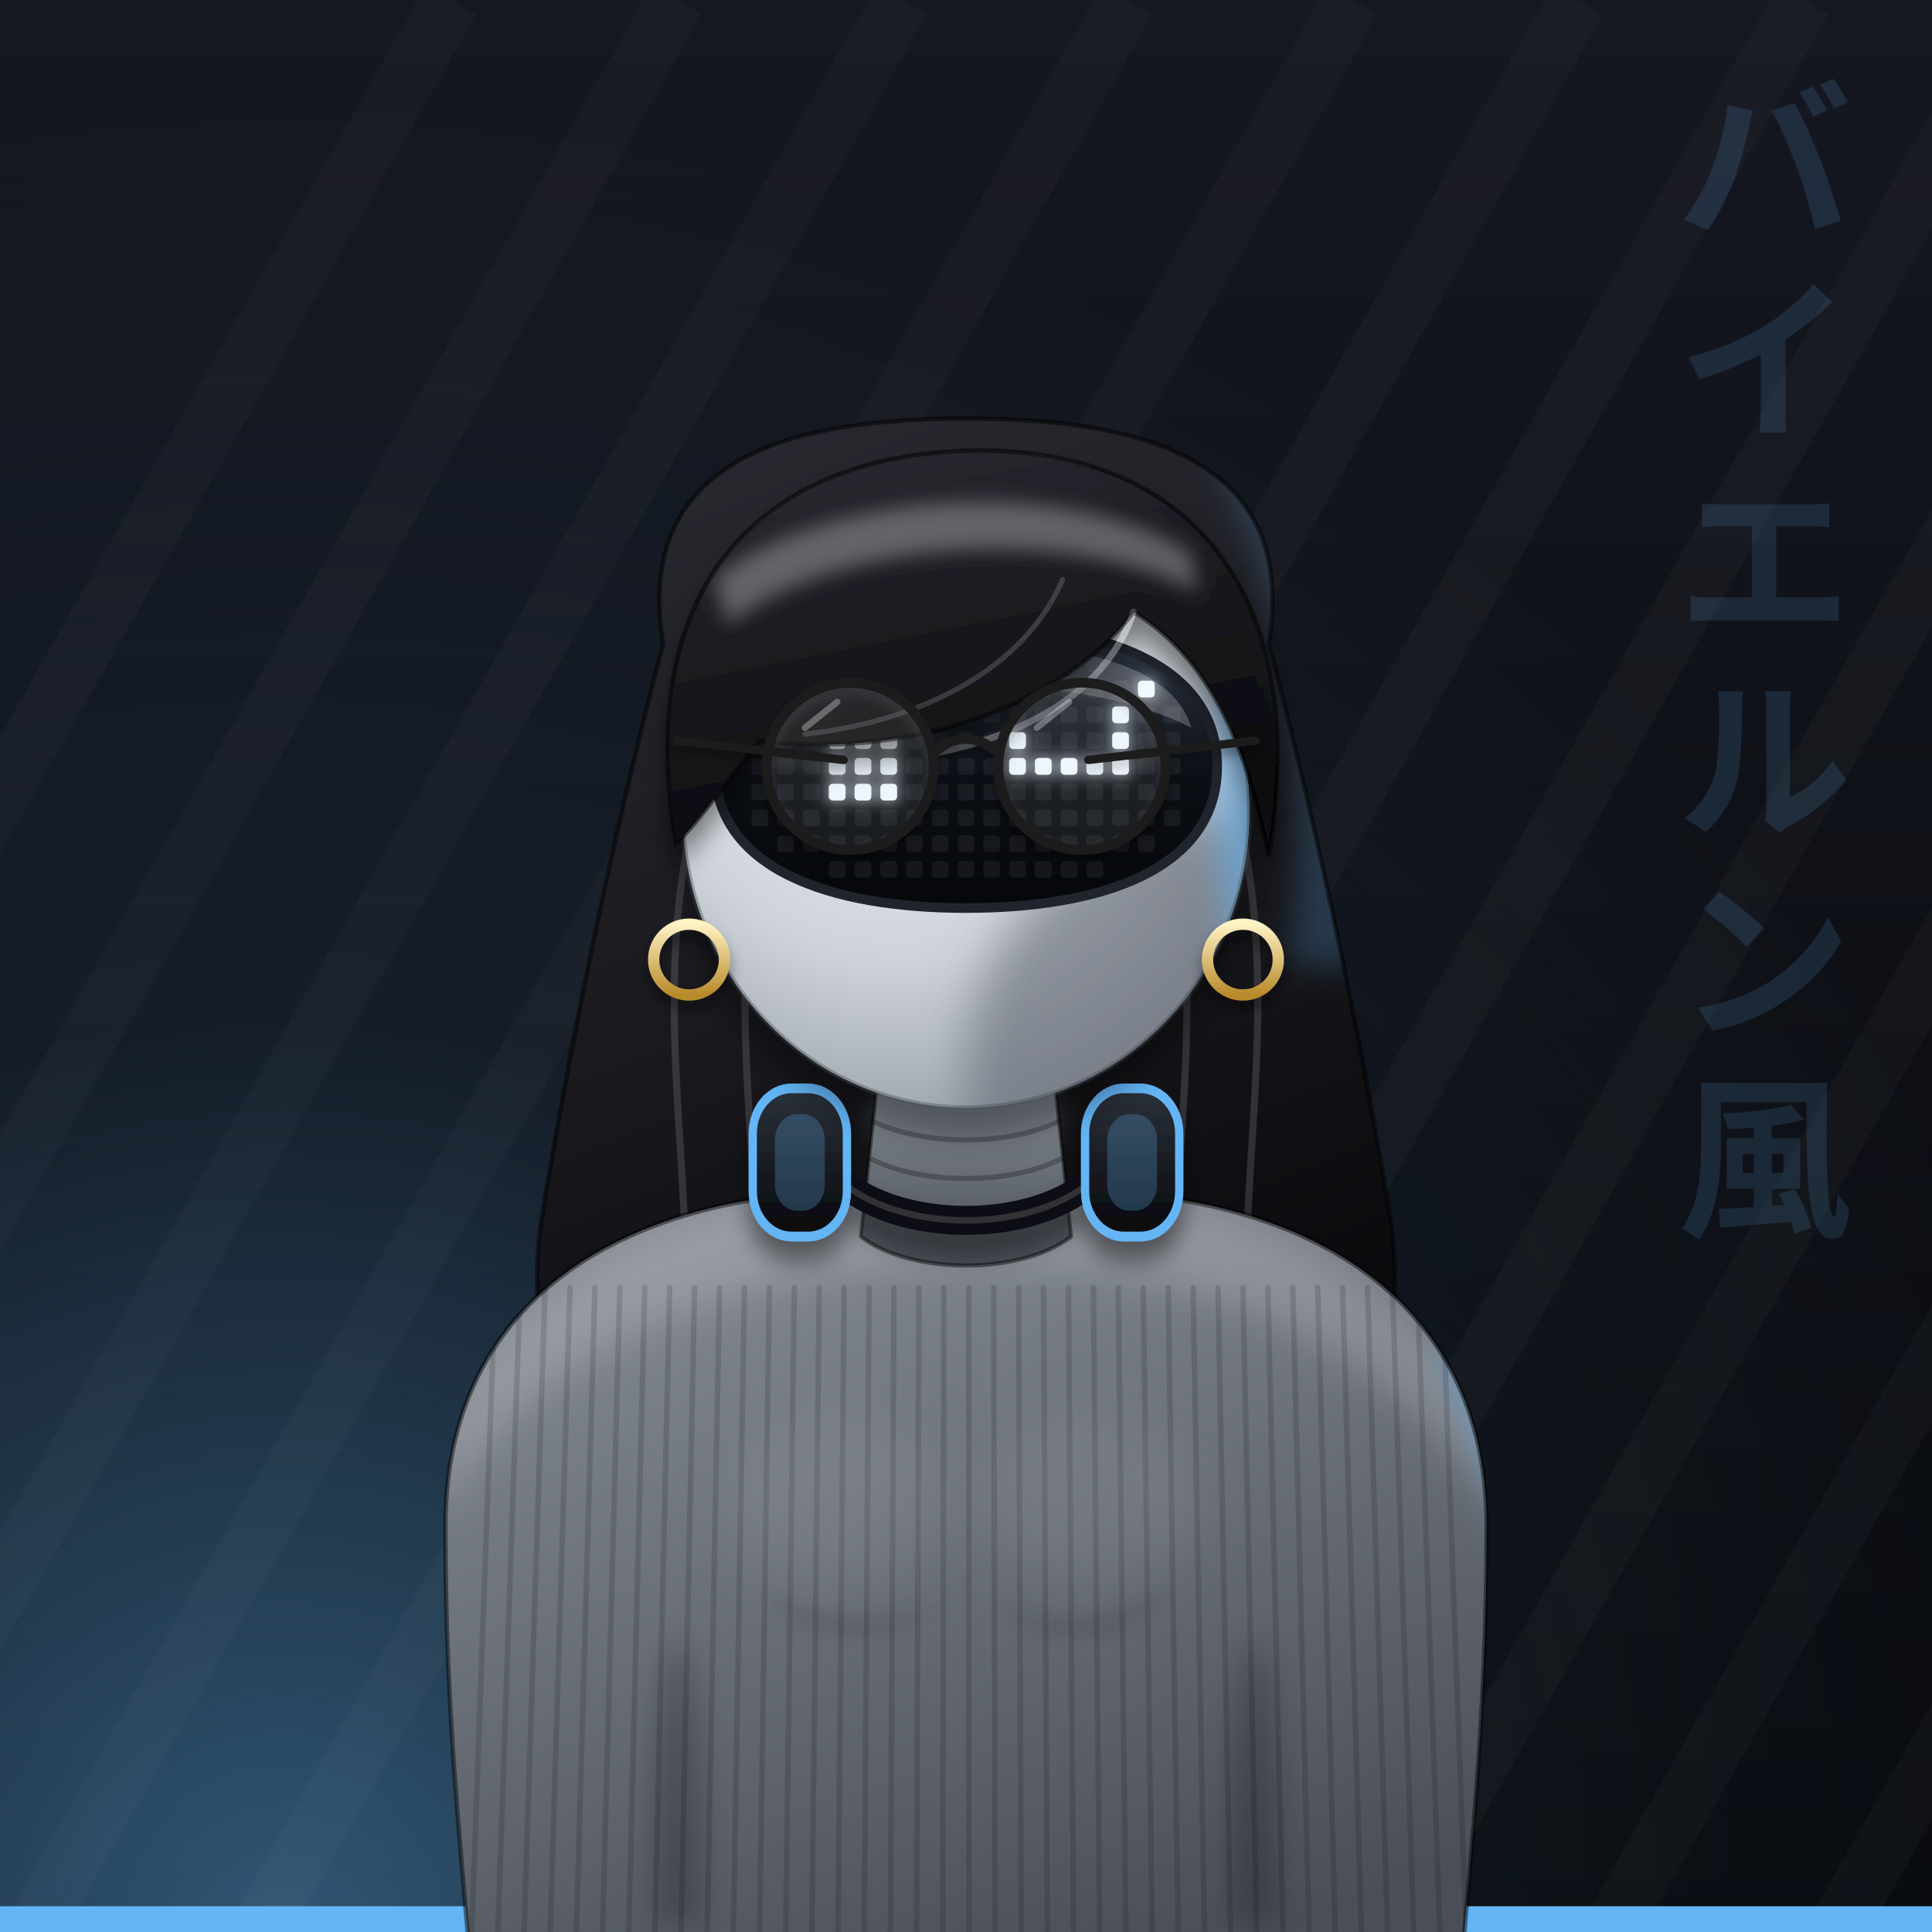
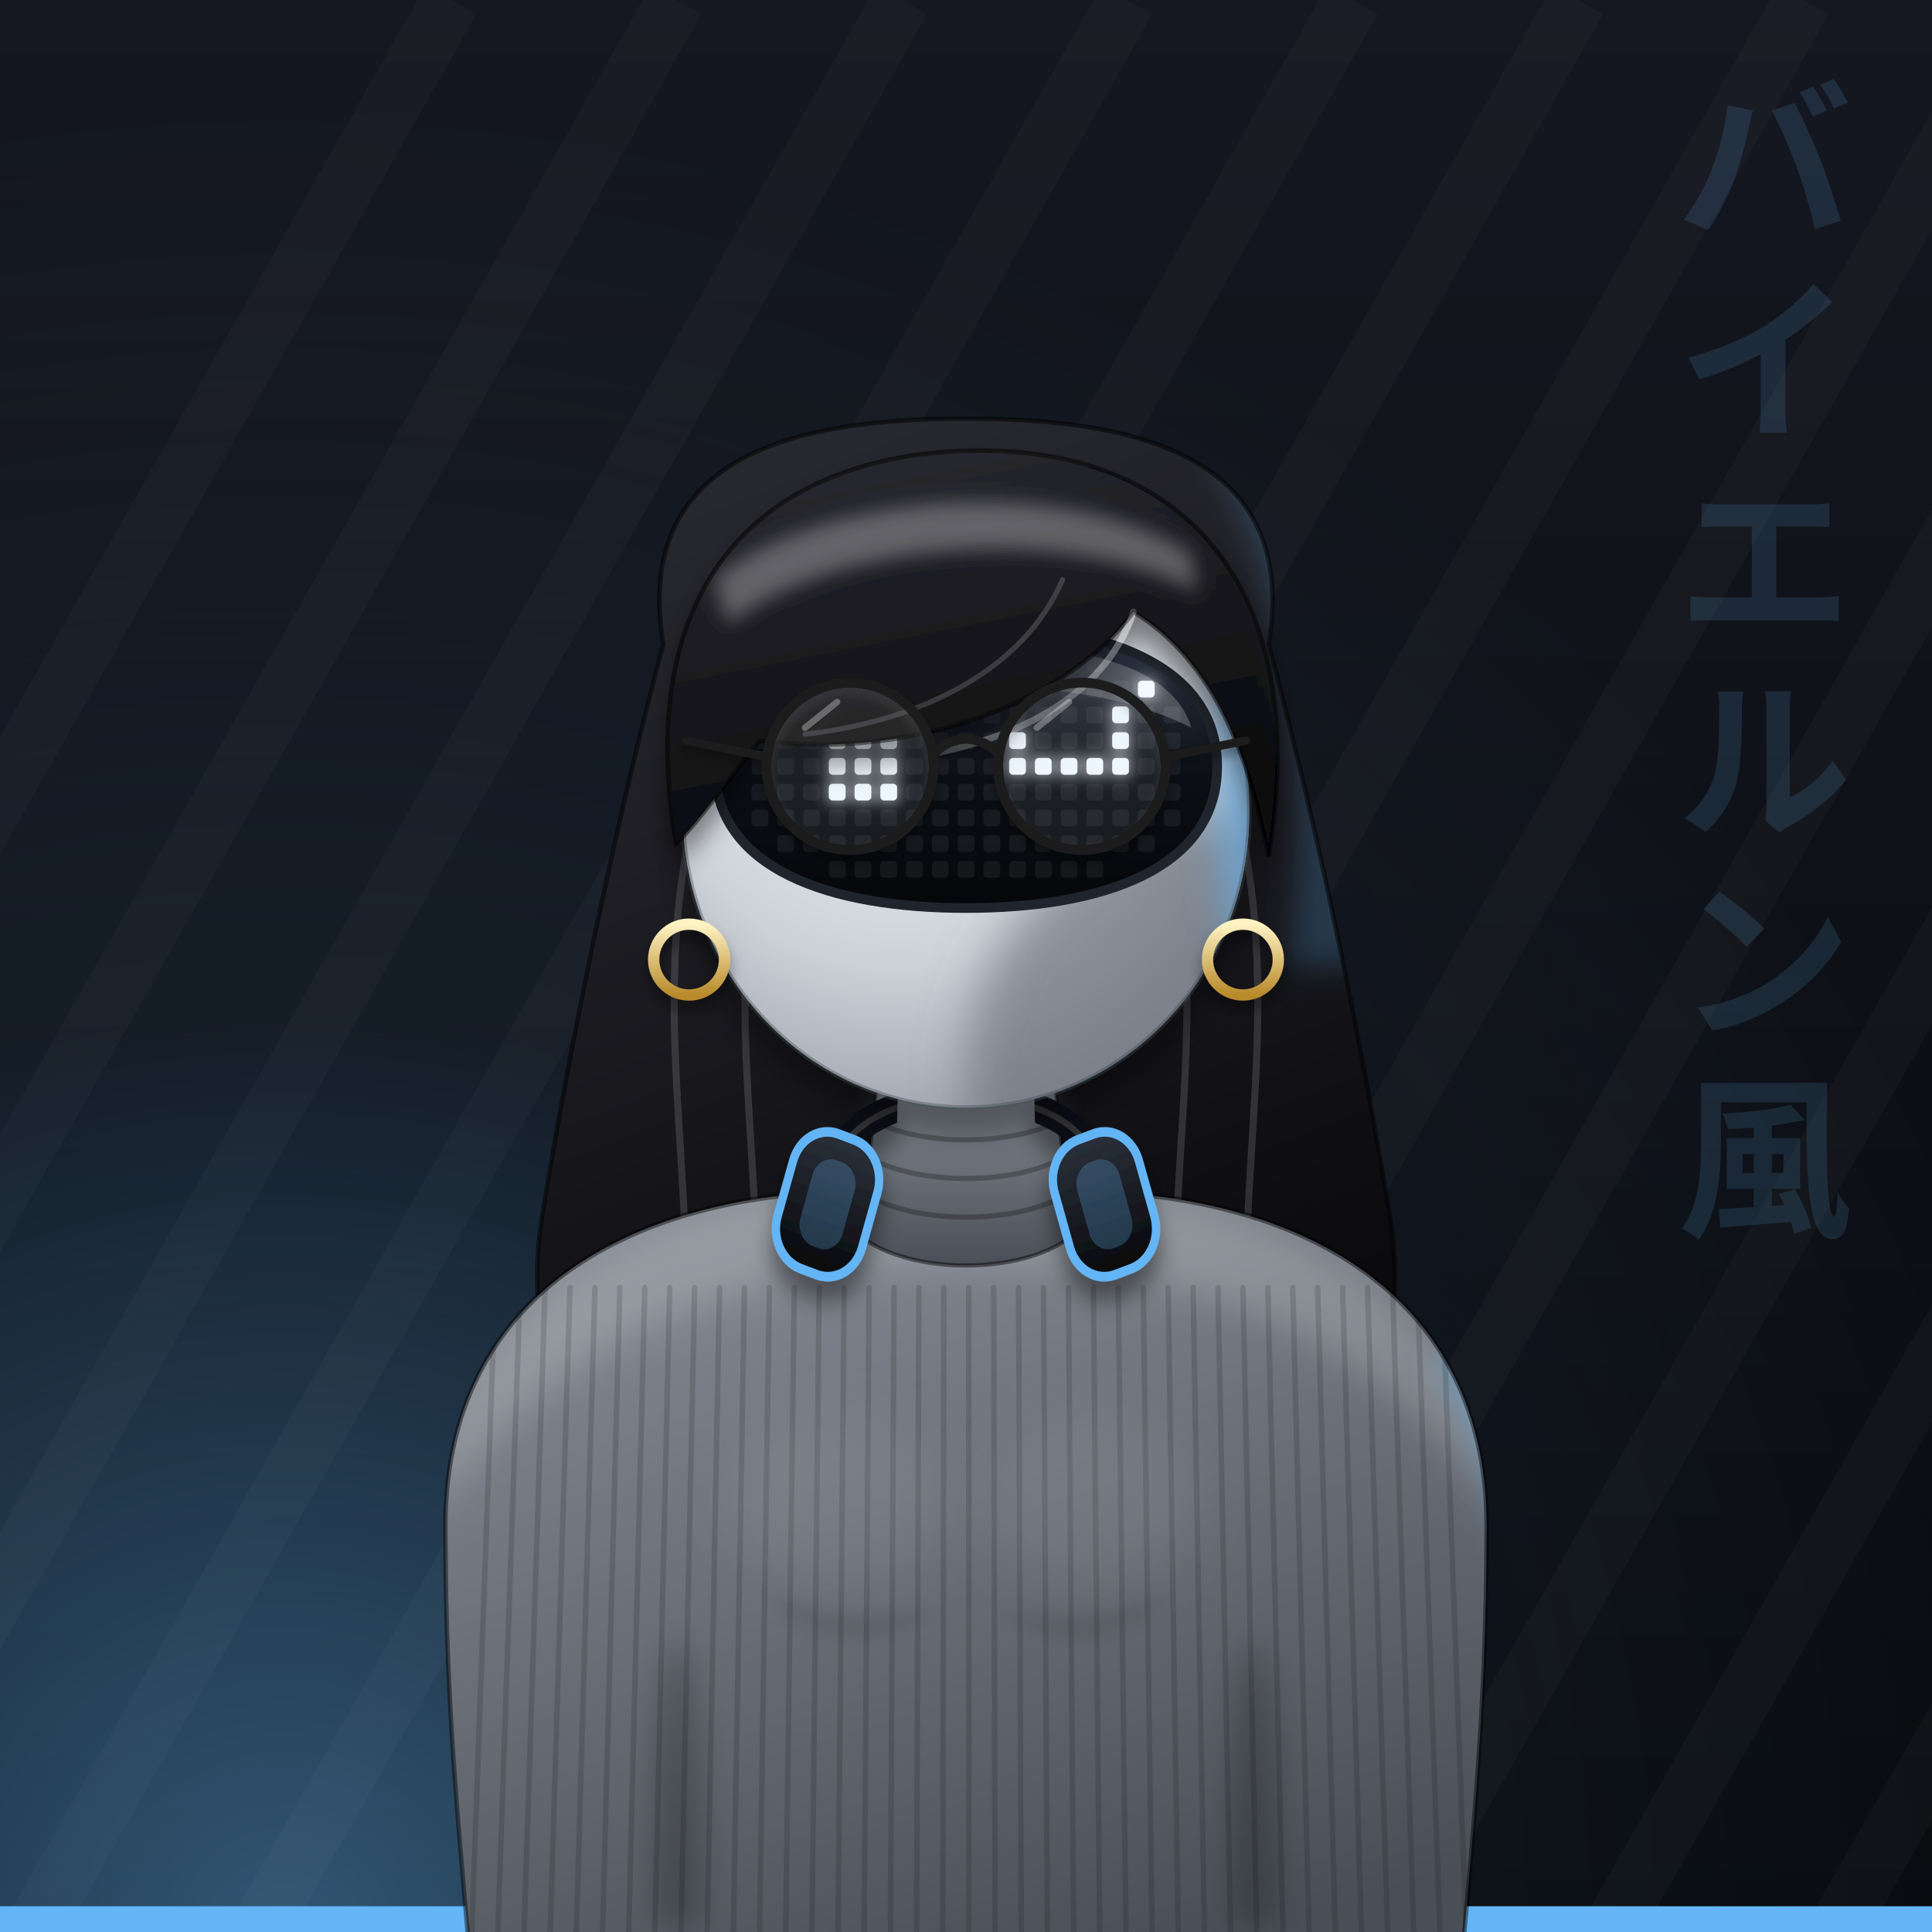
<svg xmlns="http://www.w3.org/2000/svg" viewBox="0 0 600 600" width="600" height="600">
  <defs>
    <linearGradient id="lg00001" x1="0" y1="0" x2="0" y2="1">
      <stop offset="0" stop-color="#151821" stop-opacity="1" />
      <stop offset="1" stop-color="#07080b" stop-opacity="1" />
    </linearGradient>
    <radialGradient id="rg00002" cx="0.15" cy="1" r="0.95">
      <stop offset="0" stop-color="#64b5f6" stop-opacity="0.45" />
      <stop offset="0.5" stop-color="#64b5f6" stop-opacity="0.08" />
      <stop offset="1" stop-color="#64b5f6" stop-opacity="0" />
    </radialGradient>
    <linearGradient id="lg00003" x1="0" y1="0" x2="0.3" y2="1">
      <stop offset="0" stop-color="#2b2b33" stop-opacity="1" />
      <stop offset="1" stop-color="#0a0a0d" stop-opacity="1" />
    </linearGradient>
    <filter id="b8" x="-50%" y="-50%" width="200%" height="200%">
      <feGaussianBlur stdDeviation="4.8" />
    </filter>
    <clipPath id="cp00005">
      <path d="M206,170 C196,110 250,100 300,100 C350,100 404,110 394,170 C410,230 424,300 432,350 C438,392 420,420 404,440 C392,420 382,428 368,446 C356,420 344,430 330,440 L270,440 C256,430 244,420 232,446 C218,428 208,420 196,440 C180,420 162,392 168,350 C176,300 190,230 206,170 Z" />
    </clipPath>
    <linearGradient id="lg00006" x1="0" y1="0" x2="0.3" y2="1">
      <stop offset="0" stop-color="#2b2b33" stop-opacity="1" />
      <stop offset="1" stop-color="#0a0a0d" stop-opacity="1" />
    </linearGradient>
    <filter id="b5" x="-50%" y="-50%" width="200%" height="200%">
      <feGaussianBlur stdDeviation="3.0" />
    </filter>
    <clipPath id="cp00009">
      <path d="M210,232 C196,150 238,112 300,110 C366,108 408,150 394,236 C388,206 378,176 352,160 C330,190 280,206 236,200 C226,212 218,224 210,232 Z" />
    </clipPath>
    <filter id="ds00011" x="-30%" y="-30%" width="160%" height="160%">
      <feDropShadow dx="0" dy="6" stdDeviation="4.0" flood-opacity="0.45" />
    </filter>
    <clipPath id="cp00012">
      <path d="M278,296 L322,296 L326,384 L274,384 Z" />
    </clipPath>
    <radialGradient id="rg00013" cx="0.38" cy="0.3" r="0.85">
      <stop offset="0" stop-color="#f6f7f9" stop-opacity="1" />
      <stop offset="0.55" stop-color="#cdd2d9" stop-opacity="1" />
      <stop offset="1" stop-color="#8a919b" stop-opacity="1" />
    </radialGradient>
    <filter id="b6" x="-50%" y="-50%" width="200%" height="200%">
      <feGaussianBlur stdDeviation="3.6" />
    </filter>
    <filter id="b4" x="-50%" y="-50%" width="200%" height="200%">
      <feGaussianBlur stdDeviation="2.4" />
    </filter>
    <filter id="b2" x="-50%" y="-50%" width="200%" height="200%">
      <feGaussianBlur stdDeviation="1.2" />
    </filter>
    <clipPath id="cp00019">
      <path d="M118,480 C118,402 205,372 300,372 C395,372 482,402 482,480 C482,542 476,582 470,640 L130,640 C124,582 118,542 118,480 Z" />
    </clipPath>
    <radialGradient id="rg00020" cx="0.38" cy="0.3" r="0.85">
      <stop offset="0" stop-color="#f6f7f9" stop-opacity="1" />
      <stop offset="0.55" stop-color="#cdd2d9" stop-opacity="1" />
      <stop offset="1" stop-color="#8a919b" stop-opacity="1" />
    </radialGradient>
    <filter id="b26.0" x="-50%" y="-50%" width="200%" height="200%">
      <feGaussianBlur stdDeviation="15.6" />
    </filter>
    <filter id="b20.22222222222222" x="-50%" y="-50%" width="200%" height="200%">
      <feGaussianBlur stdDeviation="12.133" />
    </filter>
    <filter id="b18.2" x="-50%" y="-50%" width="200%" height="200%">
      <feGaussianBlur stdDeviation="10.92" />
    </filter>
    <clipPath id="cp00025">
      <path d="M112,474 C112,396 190,368 270,370 Q300,398 330,370 C410,368 488,396 488,474 C488,536 482,576 476,640 L124,640 C118,576 112,536 112,474 Z" />
    </clipPath>
    <linearGradient id="lg00026" x1="0" y1="0" x2="0.35" y2="1">
      <stop offset="0" stop-color="#8a9099" stop-opacity="1" />
      <stop offset="1" stop-color="#4a4f57" stop-opacity="1" />
    </linearGradient>
    <filter id="b10" x="-50%" y="-50%" width="200%" height="200%">
      <feGaussianBlur stdDeviation="6.0" />
    </filter>
    <filter id="b9" x="-50%" y="-50%" width="200%" height="200%">
      <feGaussianBlur stdDeviation="5.4" />
    </filter>
    <clipPath id="cp00031">
      <path d="M112,474 C112,396 190,368 270,370 Q300,398 330,370 C410,368 488,396 488,474 C488,536 482,576 476,640 L124,640 C118,576 112,536 112,474 Z" />
    </clipPath>
    <linearGradient id="lg00032" x1="0" y1="0" x2="0" y2="1">
      <stop offset="0" stop-color="#8a9099" stop-opacity="1" />
      <stop offset="1" stop-color="#4a4f57" stop-opacity="1" />
    </linearGradient>
    <clipPath id="cp00033">
      <path d="M112,474 C112,396 190,368 270,370 Q300,398 330,370 C410,368 488,396 488,474 C488,536 482,576 476,640 L124,640 C118,576 112,536 112,474 Z" />
    </clipPath>
    <filter id="b14" x="-50%" y="-50%" width="200%" height="200%">
      <feGaussianBlur stdDeviation="8.4" />
    </filter>
-     <linearGradient id="lg00038" x1="0" y1="0" x2="0" y2="1">
-       <stop offset="0" stop-color="#2b313b" stop-opacity="1" />
-       <stop offset="1" stop-color="#07080b" stop-opacity="1" />
-     </linearGradient>
+     <clipPath id="cp00038">
+       <path d="M-50,-50 L700,-50 L700,700 L-50,700 Z M277,280 L323,280 L325.5,371 L274.5,371 Z" clip-rule="evenodd" />
+     </clipPath>
    <linearGradient id="lg00039" x1="0" y1="0" x2="0" y2="1">
      <stop offset="0" stop-color="#2b313b" stop-opacity="1" />
      <stop offset="1" stop-color="#07080b" stop-opacity="1" />
    </linearGradient>
-     <filter id="ds00041" x="-30%" y="-30%" width="160%" height="160%">
+     <linearGradient id="lg00040" x1="0" y1="0" x2="0" y2="1">
+       <stop offset="0" stop-color="#2b313b" stop-opacity="1" />
+       <stop offset="1" stop-color="#07080b" stop-opacity="1" />
+     </linearGradient>
+     <filter id="ds00042" x="-30%" y="-30%" width="160%" height="160%">
      <feDropShadow dx="0" dy="6" stdDeviation="4.0" flood-opacity="0.45" />
    </filter>
-     <clipPath id="cp00042">
+     <clipPath id="cp00043">
      <path d="M300,122 C348.6,122 388,166.8 388,222 C388,272.8 348.6,314 300,314 C251.4,314 212,272.8 212,222 C212,166.8 251.4,122 300,122 Z" />
    </clipPath>
-     <radialGradient id="rg00043" cx="0.38" cy="0.3" r="0.85">
+     <radialGradient id="rg00044" cx="0.38" cy="0.3" r="0.85">
      <stop offset="0" stop-color="#f6f7f9" stop-opacity="1" />
      <stop offset="0.55" stop-color="#cdd2d9" stop-opacity="1" />
      <stop offset="1" stop-color="#8a919b" stop-opacity="1" />
    </radialGradient>
    <filter id="b12.571428571428571" x="-50%" y="-50%" width="200%" height="200%">
      <feGaussianBlur stdDeviation="7.543" />
    </filter>
    <filter id="b9.777777777777779" x="-50%" y="-50%" width="200%" height="200%">
      <feGaussianBlur stdDeviation="5.867" />
    </filter>
    <filter id="b8.8" x="-50%" y="-50%" width="200%" height="200%">
      <feGaussianBlur stdDeviation="5.28" />
    </filter>
-     <filter id="ds00049" x="-30%" y="-30%" width="160%" height="160%">
+     <filter id="ds00050" x="-30%" y="-30%" width="160%" height="160%">
      <feDropShadow dx="0" dy="8" stdDeviation="5.0" flood-opacity="0.35" />
    </filter>
-     <linearGradient id="lg00050" x1="0" y1="0" x2="0" y2="1">
+     <linearGradient id="lg00051" x1="0" y1="0" x2="0" y2="1">
      <stop offset="0" stop-color="#30394a" stop-opacity="1" />
      <stop offset="0.55" stop-color="#0b0e14" stop-opacity="1" />
      <stop offset="1" stop-color="#05070a" stop-opacity="1" />
    </linearGradient>
-     <filter id="fxglowled00051f" x="-20%" y="-20%" width="140%" height="140%">
+     <filter id="fxglowled00052f" x="-20%" y="-20%" width="140%" height="140%">
      <feGaussianBlur stdDeviation="2.5" result="b" />
      <feMerge>
        <feMergeNode in="b" />
        <feMergeNode in="SourceGraphic" />
      </feMerge>
    </filter>
-     <clipPath id="cp00052">
+     <clipPath id="cp00053">
      <path d="M222,208 C222,176 258,164 300,164 C342,164 378,176 378,208 C378,240 342,252 300,252 C258,252 222,240 222,208 Z" />
    </clipPath>
-     <linearGradient id="lg00053" x1="0" y1="0" x2="0" y2="1">
-       <stop offset="0" stop-color="#fff3c4" stop-opacity="1" />
-       <stop offset="1" stop-color="#b88a2a" stop-opacity="1" />
-     </linearGradient>
    <linearGradient id="lg00054" x1="0" y1="0" x2="0" y2="1">
      <stop offset="0" stop-color="#fff3c4" stop-opacity="1" />
      <stop offset="1" stop-color="#b88a2a" stop-opacity="1" />
    </linearGradient>
-     <filter id="ds00056" x="-30%" y="-30%" width="160%" height="160%">
+     <linearGradient id="lg00055" x1="0" y1="0" x2="0" y2="1">
+       <stop offset="0" stop-color="#fff3c4" stop-opacity="1" />
+       <stop offset="1" stop-color="#b88a2a" stop-opacity="1" />
+     </linearGradient>
+     <filter id="ds00057" x="-30%" y="-30%" width="160%" height="160%">
      <feDropShadow dx="0" dy="3" stdDeviation="2.0" flood-opacity="0.4" />
    </filter>
-     <filter id="ds00058" x="-30%" y="-30%" width="160%" height="160%">
+     <filter id="ds00059" x="-30%" y="-30%" width="160%" height="160%">
      <feDropShadow dx="0" dy="2" stdDeviation="1.5" flood-opacity="0.35" />
    </filter>
  </defs>
  <g id="Hintergrund">
    <rect width="600" height="600" fill="url(#lg00001)" />
    <rect width="600" height="600" fill="url(#rg00002)" />
    <path d="M-200,600 L140,0" stroke="#ffffff" stroke-opacity=".025" stroke-width="18" />
    <path d="M-130,600 L210,0" stroke="#ffffff" stroke-opacity=".025" stroke-width="18" />
    <path d="M-60,600 L280,0" stroke="#ffffff" stroke-opacity=".025" stroke-width="18" />
    <path d="M10,600 L350,0" stroke="#ffffff" stroke-opacity=".025" stroke-width="18" />
    <path d="M80,600 L420,0" stroke="#ffffff" stroke-opacity=".025" stroke-width="18" />
    <path d="M150,600 L490,0" stroke="#ffffff" stroke-opacity=".025" stroke-width="18" />
    <path d="M220,600 L560,0" stroke="#ffffff" stroke-opacity=".025" stroke-width="18" />
    <path d="M290,600 L630,0" stroke="#ffffff" stroke-opacity=".025" stroke-width="18" />
    <path d="M360,600 L700,0" stroke="#ffffff" stroke-opacity=".025" stroke-width="18" />
    <path d="M430,600 L770,0" stroke="#ffffff" stroke-opacity=".025" stroke-width="18" />
    <path d="M500,600 L840,0" stroke="#ffffff" stroke-opacity=".025" stroke-width="18" />
    <path d="M570,600 L910,0" stroke="#ffffff" stroke-opacity=".025" stroke-width="18" />
    <path d="M640,600 L980,0" stroke="#ffffff" stroke-opacity=".025" stroke-width="18" />
    <path d="M710,600 L1050,0" stroke="#ffffff" stroke-opacity=".025" stroke-width="18" />
    <text x="548" y="70" text-anchor="middle" font-size="54" font-weight="700" font-family="Yu Gothic, Meiryo, Noto Sans JP, sans-serif" fill="#64b5f6" fill-opacity=".14">バ</text>
    <text x="548" y="132" text-anchor="middle" font-size="54" font-weight="700" font-family="Yu Gothic, Meiryo, Noto Sans JP, sans-serif" fill="#64b5f6" fill-opacity=".14">イ</text>
    <text x="548" y="194" text-anchor="middle" font-size="54" font-weight="700" font-family="Yu Gothic, Meiryo, Noto Sans JP, sans-serif" fill="#64b5f6" fill-opacity=".14">エ</text>
    <text x="548" y="256" text-anchor="middle" font-size="54" font-weight="700" font-family="Yu Gothic, Meiryo, Noto Sans JP, sans-serif" fill="#64b5f6" fill-opacity=".14">ル</text>
    <text x="548" y="318" text-anchor="middle" font-size="54" font-weight="700" font-family="Yu Gothic, Meiryo, Noto Sans JP, sans-serif" fill="#64b5f6" fill-opacity=".14">ン</text>
    <text x="548" y="380" text-anchor="middle" font-size="54" font-weight="700" font-family="Yu Gothic, Meiryo, Noto Sans JP, sans-serif" fill="#64b5f6" fill-opacity=".14">風</text>
    <rect y="592" width="600" height="8" fill="#64b5f6" />
  </g>
  <g id="Haare_hinten" transform="translate(0,30)">
    <path d="M206,170 C196,110 250,100 300,100 C350,100 404,110 394,170 C410,230 424,300 432,350 C438,392 420,420 404,440 C392,420 382,428 368,446 C356,420 344,430 330,440 L270,440 C256,430 244,420 232,446 C218,428 208,420 196,440 C180,420 162,392 168,350 C176,300 190,230 206,170 Z" fill="url(#lg00003)" />
    <g clip-path="url(#cp00005)">
      <path id="fxblur00004" d="M376,110 C404,160 408,220 400,270 L430,270 L430,100 Z" fill="#64b5f6" opacity="0.22" filter="url(#b8)" />
    </g>
    <path d="M206,170 C196,110 250,100 300,100 C350,100 404,110 394,170 C410,230 424,300 432,350 C438,392 420,420 404,440 C392,420 382,428 368,446 C356,420 344,430 330,440 L270,440 C256,430 244,420 232,446 C218,428 208,420 196,440 C180,420 162,392 168,350 C176,300 190,230 206,170 Z" fill="none" stroke="#000" stroke-opacity="0.5" stroke-width="1.4" />
    <path d="M214,230 C200,300 224,360 206,430" fill="none" stroke="#ffffff" stroke-opacity="0.14" stroke-width="2.2" stroke-linecap="round" stroke-linejoin="round" />
    <path d="M236,230 C222,300 246,360 228,430" fill="none" stroke="#ffffff" stroke-opacity="0.14" stroke-width="2.2" stroke-linecap="round" stroke-linejoin="round" />
    <path d="M364,230 C378,300 354,360 372,430" fill="none" stroke="#ffffff" stroke-opacity="0.14" stroke-width="2.2" stroke-linecap="round" stroke-linejoin="round" />
    <path d="M386,230 C400,300 376,360 394,430" fill="none" stroke="#ffffff" stroke-opacity="0.14" stroke-width="2.2" stroke-linecap="round" stroke-linejoin="round" />
  </g>
  <g id="Koerper" transform="matrix(0.86 0 0 1 42 0)">
    <path d="M278,296 L322,296 L326,384 L274,384 Z" fill="url(#rg00013)" />
    <g clip-path="url(#cp00012)">
      <path id="fxblur00014" d="M323.4,342.6 C336.3,342.6 346.8,359.2 346.8,379.6 C346.8,400 336.3,416.6 323.4,416.6 C310.5,416.6 300,400 300,379.6 C300,359.2 310.5,342.6 323.4,342.6 Z" fill="#5b626d" opacity="0.55" filter="url(#b6)" />
      <path id="fxblur00015" d="M291.7,307.4 C297.4,307.4 302.1,312.6 302.1,318.9 C302.1,325.2 297.4,330.3 291.7,330.3 C285.9,330.3 281.3,325.2 281.3,318.9 C281.3,312.6 285.9,307.4 291.7,307.4 Z" fill="#ffffff" opacity="0.9" filter="url(#b4)" />
      <path id="fxblur00016" d="M289.6,310.1 C291.3,310.1 292.7,311.7 292.7,313.6 C292.7,315.5 291.3,317.1 289.6,317.1 C287.9,317.1 286.5,315.5 286.5,313.6 C286.5,311.7 287.9,310.1 289.6,310.1 Z" fill="#ffffff" opacity="1" filter="url(#b2)" />
      <path id="fxblur00017" d="M330.2,291.6 C334.2,291.6 337.4,311.3 337.4,335.6 C337.4,359.9 334.2,379.6 330.2,379.6 C326.1,379.6 322.9,359.9 322.9,335.6 C322.9,311.3 326.1,291.6 330.2,291.6 Z" fill="#64b5f6" opacity="0.55" filter="url(#b4)" />
    </g>
    <path d="M278,296 L322,296 L326,384 L274,384 Z" fill="none" stroke="#3a3f47" stroke-opacity=".35" stroke-width="1.5" />
    <path id="fxblur00018" d="M300,332 C319.9,332 336,338.3 336,346 C336,353.7 319.9,360 300,360 C280.1,360 264,353.7 264,346 C264,338.3 280.1,332 300,332 Z" fill="#3a3f47" opacity="0.6" filter="url(#b6)" />
    <path d="M118,480 C118,402 205,372 300,372 C395,372 482,402 482,480 C482,542 476,582 470,640 L130,640 C124,582 118,542 118,480 Z" fill="url(#rg00020)" />
    <g clip-path="url(#cp00019)">
      <path id="fxblur00021" d="M463.8,514 C554.3,514 627.6,564.4 627.6,626.6 C627.6,688.8 554.3,739.2 463.8,739.2 C373.3,739.2 300,688.8 300,626.6 C300,564.4 373.3,514 463.8,514 Z" fill="#5b626d" opacity="0.55" filter="url(#b26.0)" />
      <path id="fxblur00022" d="M241.8,406.8 C282,406.8 314.6,422.4 314.6,441.7 C314.6,460.9 282,476.5 241.8,476.5 C201.6,476.5 169,460.9 169,441.7 C169,422.4 201.6,406.8 241.8,406.8 Z" fill="#ffffff" opacity="0.9" filter="url(#b20.22222222222222)" />
      <path id="fxblur00023" d="M227.2,414.9 C239.3,414.9 249,419.7 249,425.6 C249,431.5 239.3,436.3 227.2,436.3 C215.1,436.3 205.4,431.5 205.4,425.6 C205.4,419.7 215.1,414.9 227.2,414.9 Z" fill="#ffffff" opacity="1" filter="url(#b2)" />
      <path id="fxblur00024" d="M511.1,358.6 C539.3,358.6 562.1,418.6 562.1,492.6 C562.1,566.6 539.3,626.6 511.1,626.6 C483,626.6 460.2,566.6 460.2,492.6 C460.2,418.6 483,358.6 511.1,358.6 Z" fill="#64b5f6" opacity="0.55" filter="url(#b18.2)" />
    </g>
    <path d="M118,480 C118,402 205,372 300,372 C395,372 482,402 482,480 C482,542 476,582 470,640 L130,640 C124,582 118,542 118,480 Z" fill="none" stroke="#3a3f47" stroke-opacity=".35" stroke-width="1.5" />
  </g>
  <g id="Oberteil" transform="matrix(0.86 0 0 1 42 0)">
    <path d="M112,474 C112,396 190,368 270,370 Q300,398 330,370 C410,368 488,396 488,474 C488,536 482,576 476,640 L124,640 C118,576 112,536 112,474 Z" fill="url(#lg00026)" />
    <g clip-path="url(#cp00025)">
      <path id="fxblur00027" d="M110,470 C150,410 230,392 300,392 C370,392 450,410 490,470 L490,440 C450,380 370,366 300,366 C230,366 150,380 110,440 Z" fill="#ffffff" opacity="0.175" filter="url(#b10)" />
      <path id="fxblur00028" d="M196,510 C201,510 205,536.9 205,570 C205,603.1 201,630 196,630 C191,630 187,603.1 187,570 C187,536.9 191,510 196,510 Z" fill="#000000" opacity="0.22" filter="url(#b9)" />
      <path id="fxblur00029" d="M404,510 C409,510 413,536.9 413,570 C413,603.1 409,630 404,630 C399,630 395,603.1 395,570 C395,536.9 399,510 404,510 Z" fill="#000000" opacity="0.22" filter="url(#b9)" />
      <path id="fxblur00030" d="M470,420 C510,470 505,560 490,640 L520,640 L520,420 Z" fill="#64b5f6" opacity="0.6" filter="url(#b10)" />
    </g>
    <path d="M112,474 C112,396 190,368 270,370 Q300,398 330,370 C410,368 488,396 488,474 C488,536 482,576 476,640 L124,640 C118,576 112,536 112,474 Z" fill="none" stroke="#000" stroke-opacity=".45" stroke-width="1.6" />
    <g clip-path="url(#cp00031)">
      <path d="M130,400 L119.8,640" fill="none" stroke="#000" stroke-opacity="0.14" stroke-width="2" stroke-linecap="round" stroke-linejoin="round" />
      <path d="M139,400 L129.34,640" fill="none" stroke="#000" stroke-opacity="0.14" stroke-width="2" stroke-linecap="round" stroke-linejoin="round" />
      <path d="M148,400 L138.88,640" fill="none" stroke="#000" stroke-opacity="0.14" stroke-width="2" stroke-linecap="round" stroke-linejoin="round" />
      <path d="M157,400 L148.42,640" fill="none" stroke="#000" stroke-opacity="0.14" stroke-width="2" stroke-linecap="round" stroke-linejoin="round" />
      <path d="M166,400 L157.96,640" fill="none" stroke="#000" stroke-opacity="0.14" stroke-width="2" stroke-linecap="round" stroke-linejoin="round" />
      <path d="M175,400 L167.5,640" fill="none" stroke="#000" stroke-opacity="0.14" stroke-width="2" stroke-linecap="round" stroke-linejoin="round" />
      <path d="M184,400 L177.04,640" fill="none" stroke="#000" stroke-opacity="0.14" stroke-width="2" stroke-linecap="round" stroke-linejoin="round" />
      <path d="M193,400 L186.58,640" fill="none" stroke="#000" stroke-opacity="0.14" stroke-width="2" stroke-linecap="round" stroke-linejoin="round" />
      <path d="M202,400 L196.12,640" fill="none" stroke="#000" stroke-opacity="0.14" stroke-width="2" stroke-linecap="round" stroke-linejoin="round" />
      <path d="M211,400 L205.66,640" fill="none" stroke="#000" stroke-opacity="0.14" stroke-width="2" stroke-linecap="round" stroke-linejoin="round" />
      <path d="M220,400 L215.2,640" fill="none" stroke="#000" stroke-opacity="0.14" stroke-width="2" stroke-linecap="round" stroke-linejoin="round" />
      <path d="M229,400 L224.74,640" fill="none" stroke="#000" stroke-opacity="0.14" stroke-width="2" stroke-linecap="round" stroke-linejoin="round" />
      <path d="M238,400 L234.28,640" fill="none" stroke="#000" stroke-opacity="0.14" stroke-width="2" stroke-linecap="round" stroke-linejoin="round" />
      <path d="M247,400 L243.82,640" fill="none" stroke="#000" stroke-opacity="0.14" stroke-width="2" stroke-linecap="round" stroke-linejoin="round" />
      <path d="M256,400 L253.36,640" fill="none" stroke="#000" stroke-opacity="0.14" stroke-width="2" stroke-linecap="round" stroke-linejoin="round" />
      <path d="M265,400 L262.9,640" fill="none" stroke="#000" stroke-opacity="0.14" stroke-width="2" stroke-linecap="round" stroke-linejoin="round" />
      <path d="M274,400 L272.44,640" fill="none" stroke="#000" stroke-opacity="0.14" stroke-width="2" stroke-linecap="round" stroke-linejoin="round" />
      <path d="M283,400 L281.98,640" fill="none" stroke="#000" stroke-opacity="0.14" stroke-width="2" stroke-linecap="round" stroke-linejoin="round" />
      <path d="M292,400 L291.52,640" fill="none" stroke="#000" stroke-opacity="0.14" stroke-width="2" stroke-linecap="round" stroke-linejoin="round" />
      <path d="M301,400 L301.06,640" fill="none" stroke="#000" stroke-opacity="0.14" stroke-width="2" stroke-linecap="round" stroke-linejoin="round" />
      <path d="M310,400 L310.6,640" fill="none" stroke="#000" stroke-opacity="0.14" stroke-width="2" stroke-linecap="round" stroke-linejoin="round" />
      <path d="M319,400 L320.14,640" fill="none" stroke="#000" stroke-opacity="0.14" stroke-width="2" stroke-linecap="round" stroke-linejoin="round" />
      <path d="M328,400 L329.68,640" fill="none" stroke="#000" stroke-opacity="0.14" stroke-width="2" stroke-linecap="round" stroke-linejoin="round" />
      <path d="M337,400 L339.22,640" fill="none" stroke="#000" stroke-opacity="0.14" stroke-width="2" stroke-linecap="round" stroke-linejoin="round" />
      <path d="M346,400 L348.76,640" fill="none" stroke="#000" stroke-opacity="0.14" stroke-width="2" stroke-linecap="round" stroke-linejoin="round" />
      <path d="M355,400 L358.3,640" fill="none" stroke="#000" stroke-opacity="0.14" stroke-width="2" stroke-linecap="round" stroke-linejoin="round" />
      <path d="M364,400 L367.84,640" fill="none" stroke="#000" stroke-opacity="0.14" stroke-width="2" stroke-linecap="round" stroke-linejoin="round" />
      <path d="M373,400 L377.38,640" fill="none" stroke="#000" stroke-opacity="0.14" stroke-width="2" stroke-linecap="round" stroke-linejoin="round" />
      <path d="M382,400 L386.92,640" fill="none" stroke="#000" stroke-opacity="0.14" stroke-width="2" stroke-linecap="round" stroke-linejoin="round" />
      <path d="M391,400 L396.46,640" fill="none" stroke="#000" stroke-opacity="0.14" stroke-width="2" stroke-linecap="round" stroke-linejoin="round" />
      <path d="M400,400 L406.0,640" fill="none" stroke="#000" stroke-opacity="0.14" stroke-width="2" stroke-linecap="round" stroke-linejoin="round" />
      <path d="M409,400 L415.54,640" fill="none" stroke="#000" stroke-opacity="0.14" stroke-width="2" stroke-linecap="round" stroke-linejoin="round" />
      <path d="M418,400 L425.08,640" fill="none" stroke="#000" stroke-opacity="0.14" stroke-width="2" stroke-linecap="round" stroke-linejoin="round" />
      <path d="M427,400 L434.62,640" fill="none" stroke="#000" stroke-opacity="0.14" stroke-width="2" stroke-linecap="round" stroke-linejoin="round" />
      <path d="M436,400 L444.16,640" fill="none" stroke="#000" stroke-opacity="0.14" stroke-width="2" stroke-linecap="round" stroke-linejoin="round" />
      <path d="M445,400 L453.7,640" fill="none" stroke="#000" stroke-opacity="0.14" stroke-width="2" stroke-linecap="round" stroke-linejoin="round" />
      <path d="M454,400 L463.24,640" fill="none" stroke="#000" stroke-opacity="0.14" stroke-width="2" stroke-linecap="round" stroke-linejoin="round" />
      <path d="M463,400 L472.78,640" fill="none" stroke="#000" stroke-opacity="0.14" stroke-width="2" stroke-linecap="round" stroke-linejoin="round" />
      <path d="M472,400 L482.32,640" fill="none" stroke="#000" stroke-opacity="0.14" stroke-width="2" stroke-linecap="round" stroke-linejoin="round" />
    </g>
    <path d="M268,336 C268,330 332,330 332,336 L338,384 C320,396 280,396 262,384 Z" fill="url(#lg00032)" stroke="#000" stroke-opacity=".45" stroke-width="1.3" />
    <path d="M266,348 C284,356 316,356 334,348" fill="none" stroke="#000" stroke-opacity="0.25" stroke-width="1.6" stroke-linecap="round" stroke-linejoin="round" />
    <path d="M266,360 C284,368 316,368 334,360" fill="none" stroke="#000" stroke-opacity="0.25" stroke-width="1.6" stroke-linecap="round" stroke-linejoin="round" />
    <path d="M266,372 C284,380 316,380 334,372" fill="none" stroke="#000" stroke-opacity="0.25" stroke-width="1.6" stroke-linecap="round" stroke-linejoin="round" />
    <g clip-path="url(#cp00033)">
      <path id="fxblur00034" d="M254,440 C276.1,440 294,451.6 294,466 C294,480.4 276.1,492 254,492 C231.9,492 214,480.4 214,466 C214,451.6 231.9,440 254,440 Z" fill="#ffffff" opacity="0.07" filter="url(#b14)" />
      <path id="fxblur00035" d="M346,440 C368.1,440 386,451.6 386,466 C386,480.4 368.1,492 346,492 C323.9,492 306,480.4 306,466 C306,451.6 323.9,440 346,440 Z" fill="#ffffff" opacity="0.07" filter="url(#b14)" />
      <path id="fxblur00036" d="M226,494 C240,510 272,512 290,498 C272,506 242,504 226,494 Z" fill="#000" opacity="0.14" filter="url(#b5)" />
      <path id="fxblur00037" d="M374,494 C360,510 328,512 310,498 C328,506 358,504 374,494 Z" fill="#000" opacity="0.14" filter="url(#b5)" />
    </g>
  </g>
  <g id="Hals" transform="matrix(0.86 0 0 1 42 0)">
-     <g id="fxds00040" filter="url(#ds00041)">
-       <path d="M244,352 C254,388 346,388 356,352" fill="none" stroke="#0d0f13" stroke-opacity="1" stroke-width="9" stroke-linecap="round" stroke-linejoin="round" />
-       <path d="M244,352 C254,388 346,388 356,352" fill="none" stroke="#ffffff" stroke-opacity="0.15" stroke-width="2" stroke-linecap="round" stroke-linejoin="round" />
-       <rect x="223" y="338" width="34" height="46" rx="14" fill="url(#lg00038)" stroke="#64b5f6" stroke-width="3" />
-       <rect x="231" y="346" width="18" height="30" rx="8" fill="#64b5f6" fill-opacity=".25" />
-       <rect x="343" y="338" width="34" height="46" rx="14" fill="url(#lg00039)" stroke="#64b5f6" stroke-width="3" />
-       <rect x="351" y="346" width="18" height="30" rx="8" fill="#64b5f6" fill-opacity=".25" />
+     <g id="fxds00041" filter="url(#ds00042)">
+       <g clip-path="url(#cp00038)">
+         <path d="M252,366 C254,332 346,332 348,366" fill="none" stroke="#0d0f13" stroke-opacity="1" stroke-width="9" stroke-linecap="round" stroke-linejoin="round" />
+         <path d="M252,366 C254,332 346,332 348,366" fill="none" stroke="#ffffff" stroke-opacity="0.15" stroke-width="2" stroke-linecap="round" stroke-linejoin="round" />
+       </g>
+       <rect x="234" y="352" width="32" height="44" rx="13" transform="rotate(18 250 374)" fill="url(#lg00039)" stroke="#64b5f6" stroke-width="3" />
+       <rect x="242" y="360" width="16" height="28" rx="7" transform="rotate(18 250 374)" fill="#64b5f6" fill-opacity=".25" />
+       <rect x="334" y="352" width="32" height="44" rx="13" transform="rotate(-18 350 374)" fill="url(#lg00040)" stroke="#64b5f6" stroke-width="3" />
+       <rect x="342" y="360" width="16" height="28" rx="7" transform="rotate(-18 350 374)" fill="#64b5f6" fill-opacity=".25" />
    </g>
  </g>
  <g id="Kopf" transform="translate(0,30)">
-     <g id="fxds00048" filter="url(#ds00049)">
-       <path d="M300,122 C348.6,122 388,166.8 388,222 C388,272.8 348.6,314 300,314 C251.4,314 212,272.8 212,222 C212,166.8 251.4,122 300,122 Z" fill="url(#rg00043)" />
-       <g clip-path="url(#cp00042)">
-         <path id="fxblur00044" d="M379.2,223.8 C422.9,223.8 458.4,259.9 458.4,304.4 C458.4,348.9 422.9,385 379.2,385 C335.5,385 300,348.9 300,304.4 C300,259.9 335.5,223.8 379.2,223.8 Z" fill="#5b626d" opacity="0.55" filter="url(#b12.571428571428571)" />
-         <path id="fxblur00045" d="M271.8,147 C291.3,147 307,158.1 307,171.9 C307,185.7 291.3,196.9 271.8,196.9 C252.4,196.9 236.6,185.7 236.6,171.9 C236.6,158.1 252.4,147 271.8,147 Z" fill="#ffffff" opacity="0.9" filter="url(#b9.777777777777779)" />
-         <path id="fxblur00046" d="M264.8,152.7 C270.6,152.7 275.4,156.2 275.4,160.4 C275.4,164.6 270.6,168.1 264.8,168.1 C259,168.1 254.2,164.6 254.2,160.4 C254.2,156.2 259,152.7 264.8,152.7 Z" fill="#ffffff" opacity="1" filter="url(#b2)" />
-         <path id="fxblur00047" d="M402.1,112.4 C415.7,112.4 426.7,155.4 426.7,208.4 C426.7,261.4 415.7,304.4 402.1,304.4 C388.5,304.4 377.4,261.4 377.4,208.4 C377.4,155.4 388.5,112.4 402.1,112.4 Z" fill="#64b5f6" opacity="0.55" filter="url(#b8.8)" />
+     <g id="fxds00049" filter="url(#ds00050)">
+       <path d="M300,122 C348.6,122 388,166.8 388,222 C388,272.8 348.6,314 300,314 C251.4,314 212,272.8 212,222 C212,166.8 251.4,122 300,122 Z" fill="url(#rg00044)" />
+       <g clip-path="url(#cp00043)">
+         <path id="fxblur00045" d="M379.2,223.8 C422.9,223.8 458.4,259.9 458.4,304.4 C458.4,348.9 422.9,385 379.2,385 C335.5,385 300,348.9 300,304.4 C300,259.9 335.5,223.8 379.2,223.8 Z" fill="#5b626d" opacity="0.55" filter="url(#b12.571428571428571)" />
+         <path id="fxblur00046" d="M271.8,147 C291.3,147 307,158.1 307,171.9 C307,185.7 291.3,196.9 271.8,196.9 C252.4,196.9 236.6,185.7 236.6,171.9 C236.6,158.1 252.4,147 271.8,147 Z" fill="#ffffff" opacity="0.9" filter="url(#b9.777777777777779)" />
+         <path id="fxblur00047" d="M264.8,152.7 C270.6,152.7 275.4,156.2 275.4,160.4 C275.4,164.6 270.6,168.1 264.8,168.1 C259,168.1 254.2,164.6 254.2,160.4 C254.2,156.2 259,152.7 264.8,152.7 Z" fill="#ffffff" opacity="1" filter="url(#b2)" />
+         <path id="fxblur00048" d="M402.1,112.4 C415.7,112.4 426.7,155.4 426.7,208.4 C426.7,261.4 415.7,304.4 402.1,304.4 C388.5,304.4 377.4,261.4 377.4,208.4 C377.4,155.4 388.5,112.4 402.1,112.4 Z" fill="#64b5f6" opacity="0.55" filter="url(#b8.8)" />
      </g>
      <path d="M300,122 C348.6,122 388,166.8 388,222 C388,272.8 348.6,314 300,314 C251.4,314 212,272.8 212,222 C212,166.8 251.4,122 300,122 Z" fill="none" stroke="#3a3f47" stroke-opacity=".35" stroke-width="1.5" />
    </g>
  </g>
  <g id="Visier" transform="translate(0,30)">
-     <path d="M222,208 C222,176 258,164 300,164 C342,164 378,176 378,208 C378,240 342,252 300,252 C258,252 222,240 222,208 Z" fill="url(#lg00050)" stroke="#20252d" stroke-width="3" />
+     <path d="M222,208 C222,176 258,164 300,164 C342,164 378,176 378,208 C378,240 342,252 300,252 C258,252 222,240 222,208 Z" fill="url(#lg00051)" stroke="#20252d" stroke-width="3" />
    <g fill="#ffffff" fill-opacity=".06">
      <rect x="257.4" y="173.4" width="5.2" height="5.2" rx="1.2" />
      <rect x="265.4" y="173.4" width="5.2" height="5.2" rx="1.2" />
      <rect x="273.4" y="173.4" width="5.2" height="5.2" rx="1.2" />
      <rect x="281.4" y="173.4" width="5.2" height="5.2" rx="1.2" />
      <rect x="289.4" y="173.4" width="5.2" height="5.2" rx="1.2" />
      <rect x="297.4" y="173.4" width="5.2" height="5.2" rx="1.2" />
      <rect x="305.4" y="173.4" width="5.2" height="5.2" rx="1.2" />
      <rect x="313.4" y="173.4" width="5.2" height="5.2" rx="1.2" />
      <rect x="321.4" y="173.4" width="5.2" height="5.2" rx="1.2" />
      <rect x="329.4" y="173.4" width="5.2" height="5.2" rx="1.2" />
      <rect x="337.4" y="173.4" width="5.2" height="5.2" rx="1.2" />
      <rect x="241.4" y="181.4" width="5.2" height="5.2" rx="1.2" />
      <rect x="249.4" y="181.4" width="5.2" height="5.2" rx="1.2" />
      <rect x="257.4" y="181.4" width="5.2" height="5.2" rx="1.2" />
      <rect x="265.4" y="181.4" width="5.2" height="5.2" rx="1.2" />
      <rect x="273.4" y="181.4" width="5.2" height="5.2" rx="1.2" />
      <rect x="281.4" y="181.4" width="5.2" height="5.2" rx="1.2" />
      <rect x="289.4" y="181.4" width="5.2" height="5.2" rx="1.2" />
      <rect x="297.4" y="181.4" width="5.2" height="5.2" rx="1.2" />
      <rect x="305.4" y="181.4" width="5.2" height="5.2" rx="1.2" />
      <rect x="313.4" y="181.4" width="5.2" height="5.2" rx="1.2" />
      <rect x="321.4" y="181.4" width="5.2" height="5.2" rx="1.2" />
      <rect x="329.4" y="181.4" width="5.2" height="5.2" rx="1.2" />
      <rect x="337.4" y="181.4" width="5.2" height="5.2" rx="1.2" />
      <rect x="345.4" y="181.4" width="5.2" height="5.2" rx="1.2" />
      <rect x="353.4" y="181.4" width="5.2" height="5.2" rx="1.2" />
      <rect x="233.4" y="189.4" width="5.2" height="5.2" rx="1.2" />
      <rect x="241.4" y="189.4" width="5.2" height="5.2" rx="1.2" />
      <rect x="249.4" y="189.4" width="5.2" height="5.2" rx="1.2" />
      <rect x="257.4" y="189.4" width="5.2" height="5.2" rx="1.2" />
      <rect x="265.4" y="189.4" width="5.2" height="5.2" rx="1.2" />
      <rect x="273.4" y="189.4" width="5.2" height="5.2" rx="1.2" />
      <rect x="281.4" y="189.4" width="5.2" height="5.2" rx="1.2" />
      <rect x="289.4" y="189.4" width="5.2" height="5.2" rx="1.2" />
      <rect x="297.4" y="189.4" width="5.2" height="5.2" rx="1.2" />
      <rect x="305.4" y="189.4" width="5.2" height="5.2" rx="1.2" />
      <rect x="313.4" y="189.4" width="5.2" height="5.2" rx="1.2" />
      <rect x="321.4" y="189.4" width="5.2" height="5.2" rx="1.2" />
      <rect x="329.4" y="189.4" width="5.2" height="5.2" rx="1.2" />
      <rect x="337.4" y="189.4" width="5.2" height="5.2" rx="1.2" />
      <rect x="345.4" y="189.4" width="5.2" height="5.2" rx="1.2" />
      <rect x="353.4" y="189.4" width="5.2" height="5.2" rx="1.2" />
      <rect x="361.4" y="189.4" width="5.2" height="5.2" rx="1.2" />
      <rect x="233.4" y="197.4" width="5.2" height="5.2" rx="1.2" />
      <rect x="241.4" y="197.4" width="5.2" height="5.2" rx="1.2" />
      <rect x="249.4" y="197.4" width="5.2" height="5.2" rx="1.2" />
      <rect x="257.4" y="197.4" width="5.2" height="5.2" rx="1.2" />
      <rect x="265.4" y="197.4" width="5.2" height="5.2" rx="1.2" />
      <rect x="273.4" y="197.4" width="5.2" height="5.2" rx="1.2" />
      <rect x="281.4" y="197.4" width="5.2" height="5.2" rx="1.2" />
      <rect x="289.4" y="197.4" width="5.2" height="5.2" rx="1.2" />
      <rect x="297.4" y="197.4" width="5.2" height="5.2" rx="1.2" />
      <rect x="305.4" y="197.4" width="5.2" height="5.2" rx="1.2" />
      <rect x="313.4" y="197.4" width="5.2" height="5.2" rx="1.2" />
      <rect x="321.4" y="197.4" width="5.2" height="5.2" rx="1.2" />
      <rect x="329.4" y="197.4" width="5.2" height="5.2" rx="1.2" />
      <rect x="337.4" y="197.4" width="5.2" height="5.2" rx="1.2" />
      <rect x="345.4" y="197.4" width="5.2" height="5.2" rx="1.2" />
      <rect x="353.4" y="197.4" width="5.2" height="5.2" rx="1.2" />
      <rect x="361.4" y="197.4" width="5.2" height="5.2" rx="1.2" />
      <rect x="233.4" y="205.4" width="5.2" height="5.2" rx="1.2" />
      <rect x="241.4" y="205.4" width="5.2" height="5.2" rx="1.2" />
      <rect x="249.4" y="205.4" width="5.2" height="5.2" rx="1.2" />
      <rect x="257.4" y="205.4" width="5.2" height="5.2" rx="1.2" />
      <rect x="265.4" y="205.4" width="5.2" height="5.2" rx="1.2" />
      <rect x="273.4" y="205.4" width="5.2" height="5.2" rx="1.2" />
      <rect x="281.4" y="205.4" width="5.2" height="5.2" rx="1.2" />
      <rect x="289.4" y="205.4" width="5.2" height="5.2" rx="1.2" />
      <rect x="297.4" y="205.4" width="5.2" height="5.2" rx="1.2" />
      <rect x="305.4" y="205.4" width="5.2" height="5.2" rx="1.2" />
      <rect x="313.4" y="205.4" width="5.2" height="5.2" rx="1.2" />
      <rect x="321.4" y="205.4" width="5.2" height="5.2" rx="1.2" />
      <rect x="329.4" y="205.4" width="5.2" height="5.2" rx="1.2" />
      <rect x="337.4" y="205.4" width="5.2" height="5.2" rx="1.2" />
      <rect x="345.4" y="205.4" width="5.2" height="5.2" rx="1.2" />
      <rect x="353.4" y="205.4" width="5.2" height="5.2" rx="1.2" />
      <rect x="361.4" y="205.4" width="5.2" height="5.2" rx="1.2" />
      <rect x="233.4" y="213.4" width="5.2" height="5.2" rx="1.2" />
      <rect x="241.4" y="213.4" width="5.2" height="5.2" rx="1.2" />
      <rect x="249.4" y="213.4" width="5.2" height="5.2" rx="1.2" />
      <rect x="257.4" y="213.4" width="5.2" height="5.2" rx="1.2" />
      <rect x="265.4" y="213.4" width="5.2" height="5.2" rx="1.2" />
      <rect x="273.4" y="213.4" width="5.2" height="5.2" rx="1.2" />
      <rect x="281.4" y="213.4" width="5.2" height="5.2" rx="1.2" />
      <rect x="289.4" y="213.4" width="5.2" height="5.2" rx="1.2" />
      <rect x="297.4" y="213.4" width="5.2" height="5.2" rx="1.2" />
      <rect x="305.4" y="213.4" width="5.2" height="5.2" rx="1.2" />
      <rect x="313.4" y="213.4" width="5.2" height="5.2" rx="1.2" />
      <rect x="321.4" y="213.4" width="5.2" height="5.2" rx="1.2" />
      <rect x="329.4" y="213.4" width="5.2" height="5.2" rx="1.2" />
      <rect x="337.4" y="213.4" width="5.2" height="5.2" rx="1.2" />
      <rect x="345.4" y="213.4" width="5.2" height="5.2" rx="1.2" />
      <rect x="353.4" y="213.4" width="5.2" height="5.2" rx="1.2" />
      <rect x="361.4" y="213.4" width="5.2" height="5.2" rx="1.2" />
      <rect x="233.4" y="221.4" width="5.2" height="5.2" rx="1.2" />
      <rect x="241.4" y="221.4" width="5.2" height="5.2" rx="1.2" />
      <rect x="249.4" y="221.4" width="5.2" height="5.2" rx="1.2" />
      <rect x="257.4" y="221.4" width="5.2" height="5.2" rx="1.2" />
      <rect x="265.4" y="221.4" width="5.2" height="5.2" rx="1.2" />
      <rect x="273.4" y="221.4" width="5.2" height="5.2" rx="1.2" />
      <rect x="281.4" y="221.4" width="5.2" height="5.2" rx="1.2" />
      <rect x="289.4" y="221.4" width="5.2" height="5.2" rx="1.2" />
      <rect x="297.4" y="221.4" width="5.2" height="5.2" rx="1.2" />
      <rect x="305.4" y="221.4" width="5.2" height="5.2" rx="1.2" />
      <rect x="313.4" y="221.4" width="5.2" height="5.2" rx="1.2" />
      <rect x="321.4" y="221.4" width="5.2" height="5.2" rx="1.2" />
      <rect x="329.4" y="221.4" width="5.2" height="5.2" rx="1.2" />
      <rect x="337.4" y="221.4" width="5.2" height="5.2" rx="1.2" />
      <rect x="345.4" y="221.4" width="5.2" height="5.2" rx="1.2" />
      <rect x="353.4" y="221.4" width="5.2" height="5.2" rx="1.2" />
      <rect x="361.4" y="221.4" width="5.2" height="5.2" rx="1.2" />
      <rect x="241.4" y="229.4" width="5.2" height="5.2" rx="1.2" />
      <rect x="249.4" y="229.4" width="5.2" height="5.2" rx="1.2" />
      <rect x="257.4" y="229.4" width="5.2" height="5.2" rx="1.2" />
      <rect x="265.4" y="229.4" width="5.2" height="5.2" rx="1.2" />
      <rect x="273.4" y="229.4" width="5.2" height="5.2" rx="1.2" />
      <rect x="281.4" y="229.4" width="5.2" height="5.2" rx="1.2" />
      <rect x="289.4" y="229.4" width="5.2" height="5.2" rx="1.2" />
      <rect x="297.4" y="229.4" width="5.2" height="5.2" rx="1.2" />
      <rect x="305.4" y="229.4" width="5.2" height="5.2" rx="1.2" />
      <rect x="313.4" y="229.4" width="5.2" height="5.2" rx="1.2" />
      <rect x="321.4" y="229.4" width="5.2" height="5.2" rx="1.2" />
      <rect x="329.4" y="229.4" width="5.2" height="5.2" rx="1.2" />
      <rect x="337.4" y="229.4" width="5.2" height="5.2" rx="1.2" />
      <rect x="345.4" y="229.4" width="5.2" height="5.2" rx="1.2" />
      <rect x="353.4" y="229.4" width="5.2" height="5.2" rx="1.2" />
      <rect x="257.4" y="237.4" width="5.2" height="5.2" rx="1.2" />
      <rect x="265.4" y="237.4" width="5.2" height="5.2" rx="1.2" />
      <rect x="273.4" y="237.4" width="5.2" height="5.2" rx="1.2" />
      <rect x="281.4" y="237.4" width="5.2" height="5.2" rx="1.2" />
      <rect x="289.4" y="237.4" width="5.2" height="5.2" rx="1.2" />
      <rect x="297.4" y="237.4" width="5.2" height="5.2" rx="1.2" />
      <rect x="305.4" y="237.4" width="5.2" height="5.2" rx="1.2" />
      <rect x="313.4" y="237.4" width="5.2" height="5.2" rx="1.2" />
      <rect x="321.4" y="237.4" width="5.2" height="5.2" rx="1.2" />
      <rect x="329.4" y="237.4" width="5.2" height="5.2" rx="1.2" />
      <rect x="337.4" y="237.4" width="5.2" height="5.2" rx="1.2" />
    </g>
  </g>
  <g id="Augen" transform="translate(0,30)">
-     <g id="fxglowled00051" fill="#eef7ff" filter="url(#fxglowled00051f)">
+     <g id="fxglowled00052" fill="#eef7ff" filter="url(#fxglowled00052f)">
      <rect x="249.4" y="181.4" width="5.2" height="5.2" rx="1.2" />
      <rect x="353.4" y="181.4" width="5.2" height="5.2" rx="1.2" />
      <rect x="257.4" y="189.4" width="5.2" height="5.2" rx="1.2" />
      <rect x="265.4" y="189.4" width="5.2" height="5.2" rx="1.2" />
      <rect x="273.4" y="189.4" width="5.2" height="5.2" rx="1.2" />
      <rect x="345.4" y="189.4" width="5.2" height="5.2" rx="1.2" />
      <rect x="257.4" y="197.4" width="5.2" height="5.2" rx="1.2" />
      <rect x="265.4" y="197.4" width="5.2" height="5.2" rx="1.2" />
      <rect x="273.4" y="197.4" width="5.2" height="5.2" rx="1.2" />
      <rect x="313.4" y="197.4" width="5.2" height="5.2" rx="1.2" />
      <rect x="345.4" y="197.4" width="5.2" height="5.2" rx="1.2" />
      <rect x="257.4" y="205.4" width="5.2" height="5.2" rx="1.2" />
      <rect x="265.4" y="205.4" width="5.2" height="5.2" rx="1.2" />
      <rect x="273.4" y="205.4" width="5.2" height="5.2" rx="1.2" />
      <rect x="313.4" y="205.4" width="5.2" height="5.2" rx="1.2" />
      <rect x="321.4" y="205.4" width="5.2" height="5.2" rx="1.2" />
      <rect x="329.4" y="205.4" width="5.2" height="5.2" rx="1.2" />
      <rect x="337.4" y="205.4" width="5.2" height="5.2" rx="1.2" />
      <rect x="345.4" y="205.4" width="5.2" height="5.2" rx="1.2" />
      <rect x="257.4" y="213.4" width="5.2" height="5.2" rx="1.2" />
      <rect x="265.4" y="213.4" width="5.2" height="5.2" rx="1.2" />
      <rect x="273.4" y="213.4" width="5.2" height="5.2" rx="1.2" />
    </g>
-     <g clip-path="url(#cp00052)">
+     <g clip-path="url(#cp00053)">
      <path d="M230,196 C236,176 266,170 300,170 C334,170 364,176 370,196 C350,186 326,183 300,183 C274,183 250,186 230,196 Z" fill="#ffffff" fill-opacity=".22" />
    </g>
  </g>
  <g id="Haare" transform="translate(0,30)">
    <g id="fxds00010" filter="url(#ds00011)">
      <path d="M210,232 C196,150 238,112 300,110 C366,108 408,150 394,236 C388,206 378,176 352,160 C330,190 280,206 236,200 C226,212 218,224 210,232 Z" fill="url(#lg00006)" />
      <g clip-path="url(#cp00009)">
        <path id="fxblur00007" d="M222,150 C252,124 330,116 370,142 L372,154 C330,132 258,138 226,164 Z" fill="#ffffff" opacity="0.3" filter="url(#b5)" />
        <path id="fxblur00008" d="M376,110 C404,160 408,220 400,270 L430,270 L430,100 Z" fill="#64b5f6" opacity="0.22" filter="url(#b8)" />
      </g>
      <path d="M210,232 C196,150 238,112 300,110 C366,108 408,150 394,236 C388,206 378,176 352,160 C330,190 280,206 236,200 C226,212 218,224 210,232 Z" fill="none" stroke="#000" stroke-opacity="0.5" stroke-width="1.4" />
      <path d="M352,160 C344,184 320,198 290,204" fill="none" stroke="#ffffff" stroke-opacity="0.2" stroke-width="2" stroke-linecap="round" stroke-linejoin="round" />
      <path d="M330,150 C318,178 286,194 250,198" fill="none" stroke="#ffffff" stroke-opacity="0.16" stroke-width="1.6" stroke-linecap="round" stroke-linejoin="round" />
    </g>
  </g>
  <g id="Ohren" transform="translate(0,30)">
-     <g id="fxds00055" filter="url(#ds00056)">
-       <circle cx="214" cy="268" r="11" fill="none" stroke="url(#lg00053)" stroke-width="3.5" />
-       <circle cx="386" cy="268" r="11" fill="none" stroke="url(#lg00054)" stroke-width="3.5" />
+     <g id="fxds00056" filter="url(#ds00057)">
+       <circle cx="214" cy="268" r="11" fill="none" stroke="url(#lg00054)" stroke-width="3.5" />
+       <circle cx="386" cy="268" r="11" fill="none" stroke="url(#lg00055)" stroke-width="3.5" />
    </g>
  </g>
  <g id="Brille" transform="translate(0,30)">
-     <g id="fxds00057" filter="url(#ds00058)">
+     <g id="fxds00058" filter="url(#ds00059)">
      <circle cx="264" cy="208" r="26" fill="#ffffff" fill-opacity=".06" stroke="#1a1a1e" stroke-width="3" />
      <path d="M250,196 l10,-8" fill="none" stroke="#ffffff" stroke-opacity="0.3" stroke-width="2" stroke-linecap="round" stroke-linejoin="round" />
      <circle cx="336" cy="208" r="26" fill="#ffffff" fill-opacity=".06" stroke="#1a1a1e" stroke-width="3" />
      <path d="M322,196 l10,-8" fill="none" stroke="#ffffff" stroke-opacity="0.3" stroke-width="2" stroke-linecap="round" stroke-linejoin="round" />
      <path d="M290,204 C296,198 304,198 310,204" fill="none" stroke="#1a1a1e" stroke-opacity="1" stroke-width="3" stroke-linecap="round" stroke-linejoin="round" />
-       <path d="M262,206 L210,200 M338,206 L390,200" fill="none" stroke="#1a1a1e" stroke-opacity="1" stroke-width="2.6" stroke-linecap="round" stroke-linejoin="round" />
+       <path d="M238,205 L213,200 M362,205 L387,200" fill="none" stroke="#1a1a1e" stroke-opacity="1" stroke-width="2.6" stroke-linecap="round" stroke-linejoin="round" />
    </g>
  </g>
</svg>
